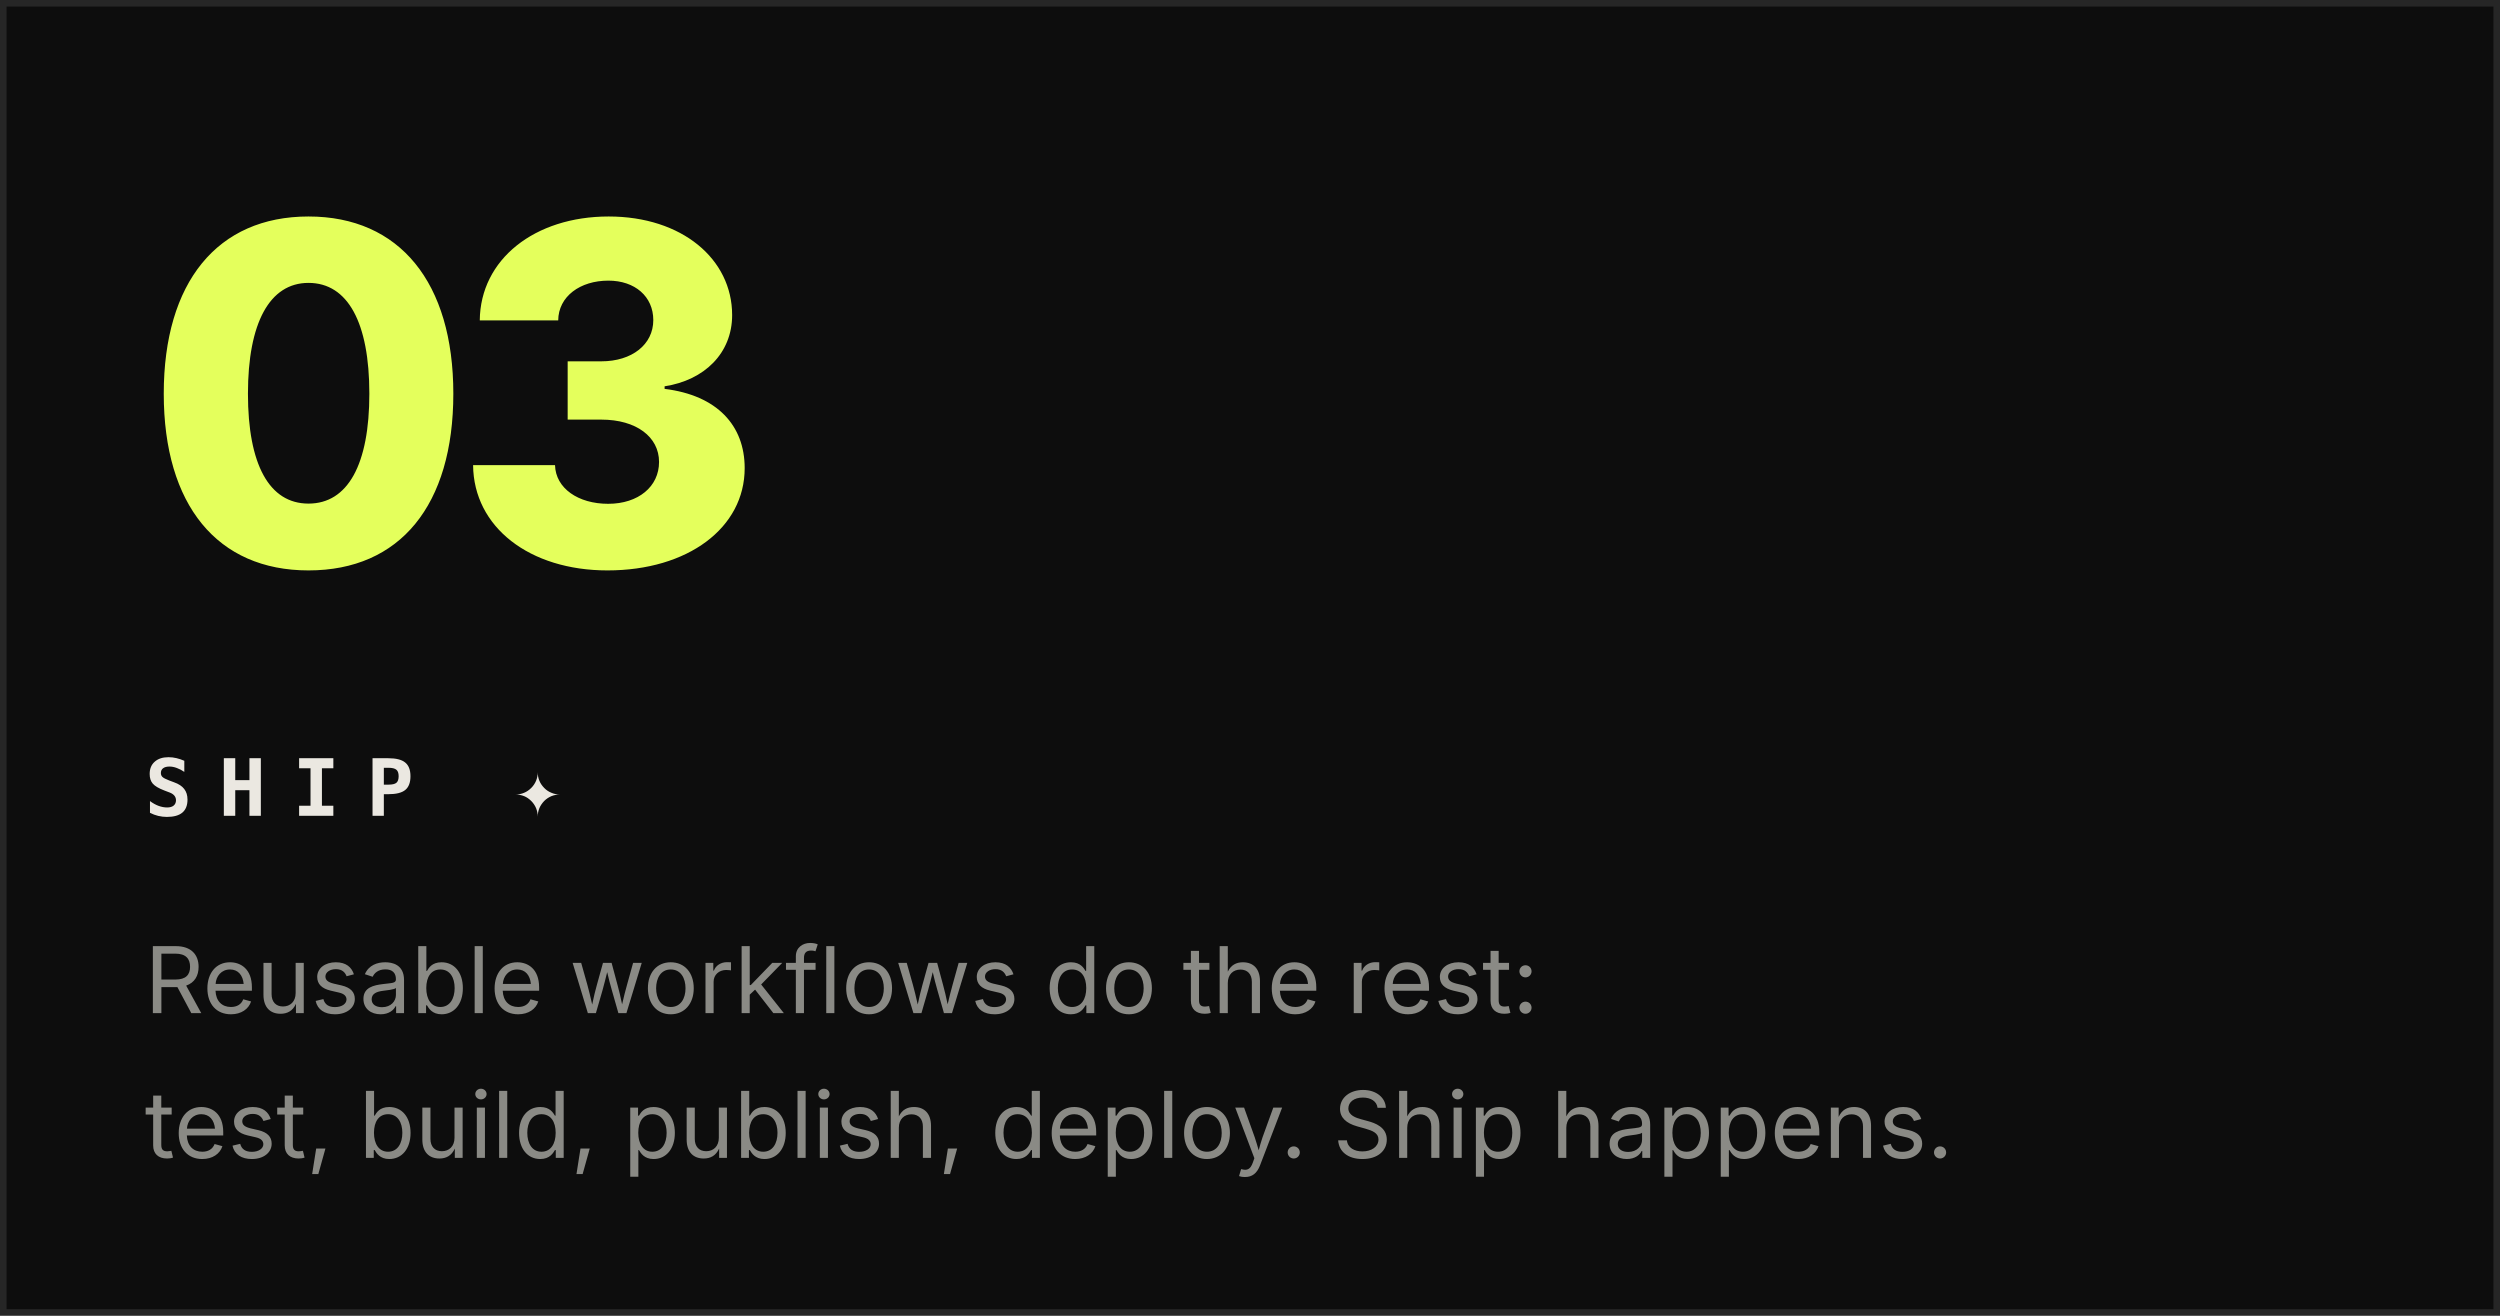
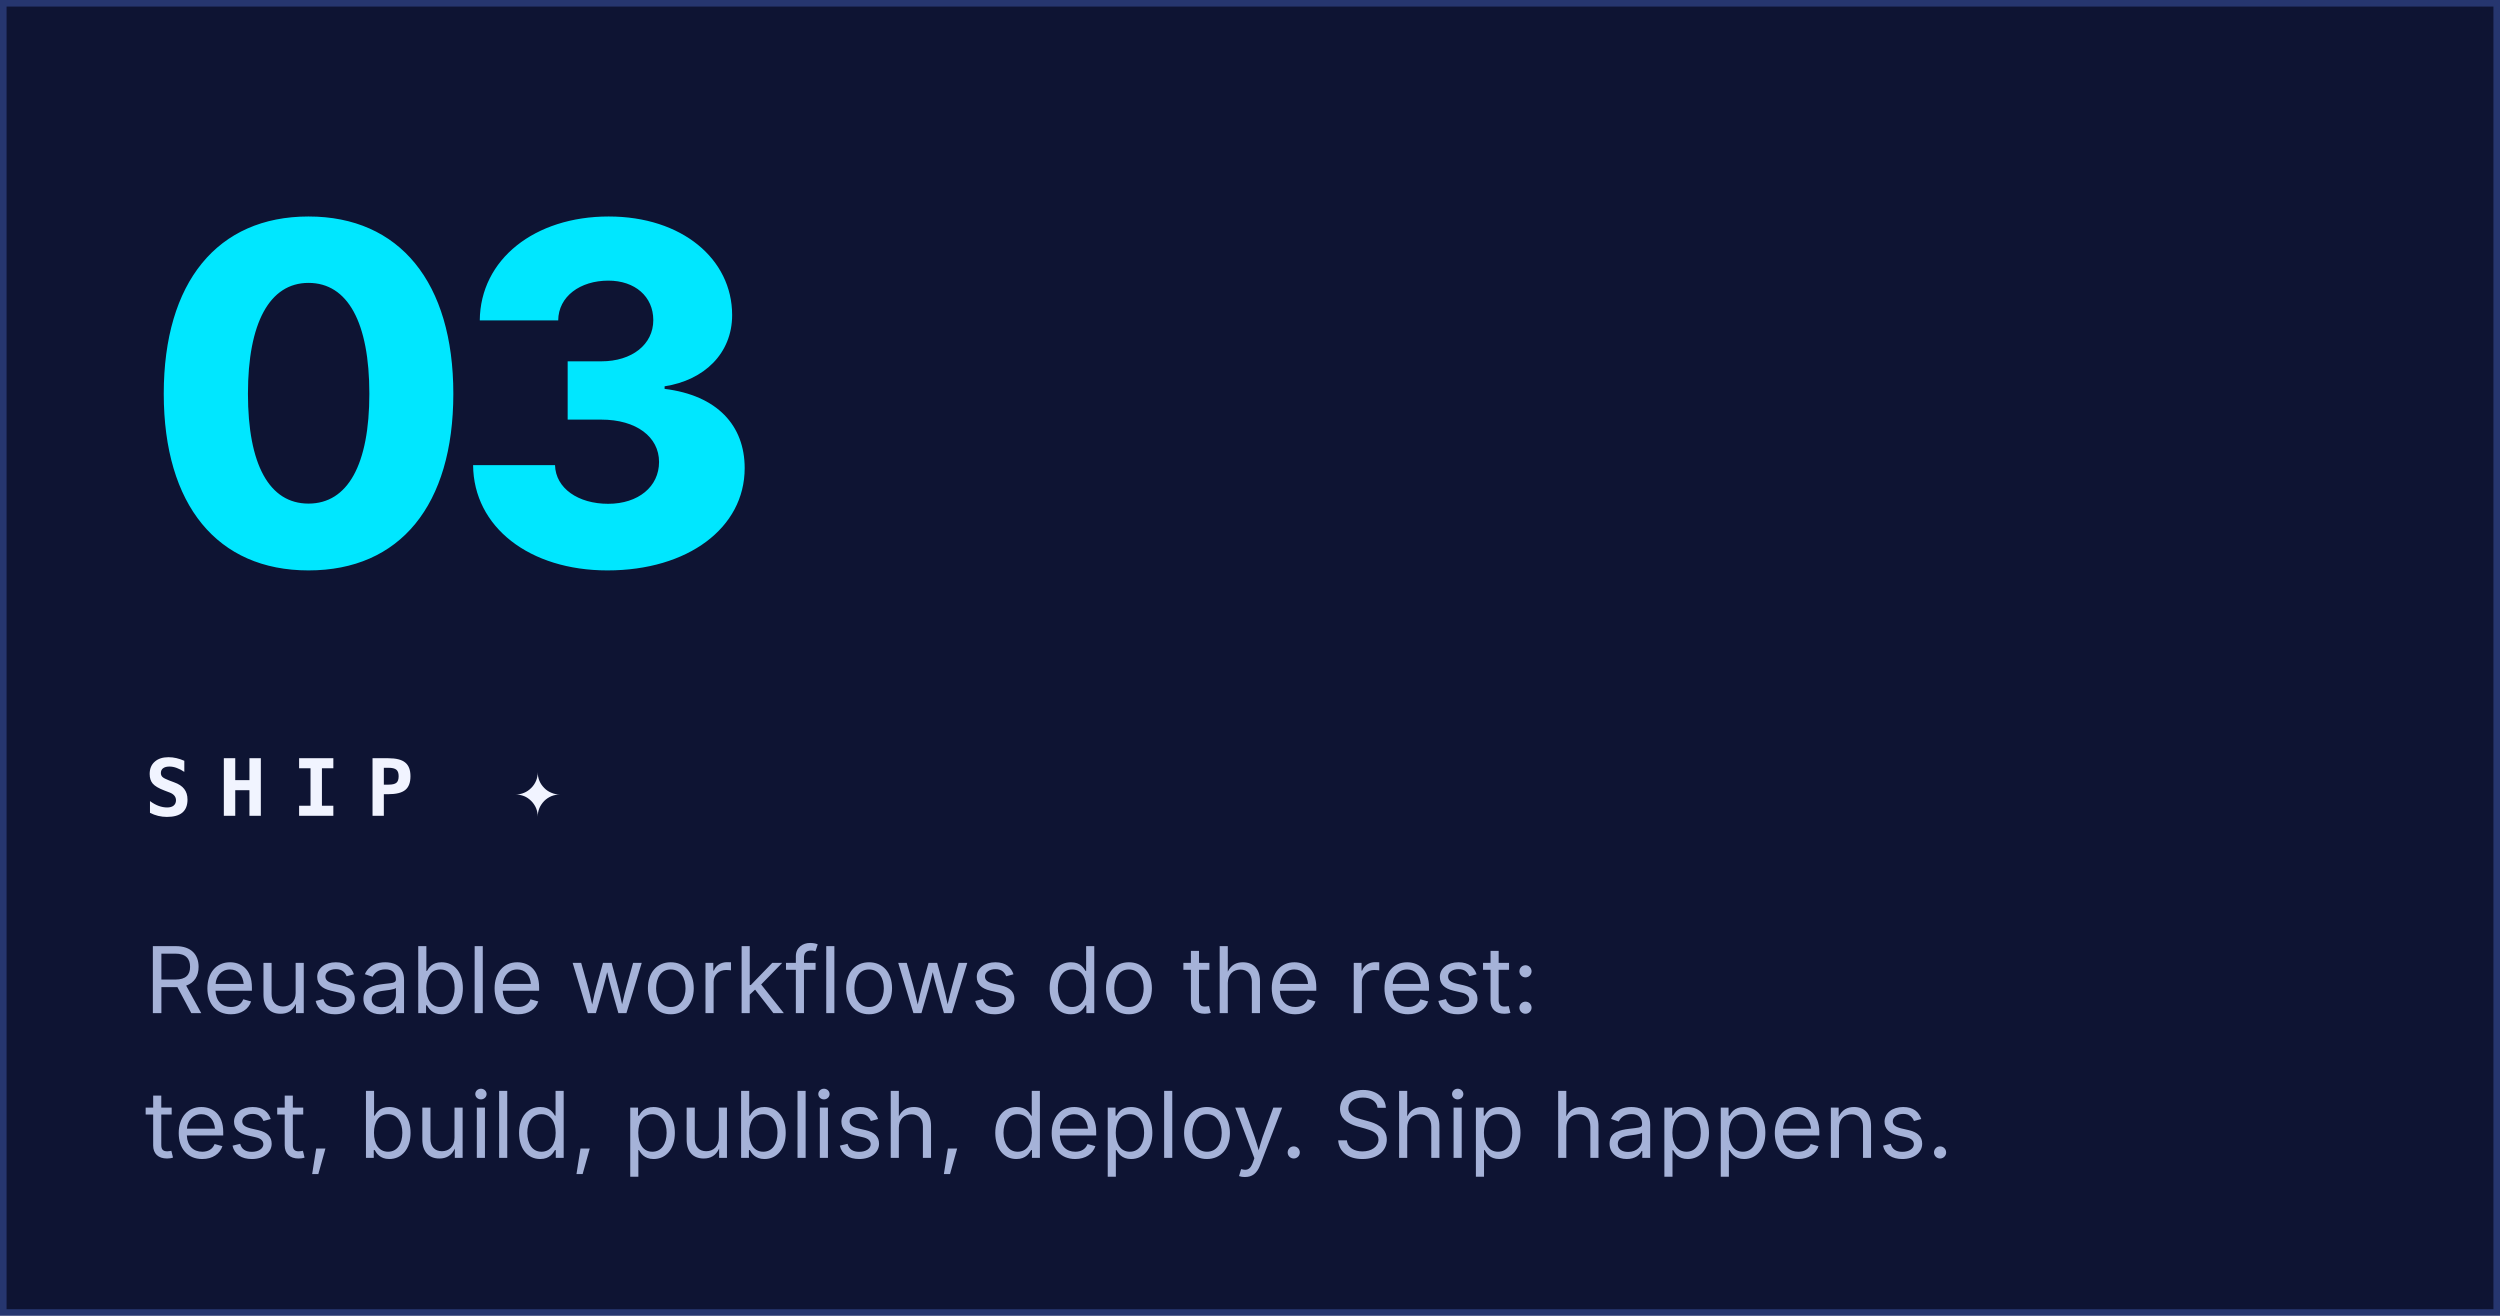
<svg xmlns="http://www.w3.org/2000/svg" width="380" height="200" viewBox="0 0 380 200" role="img" aria-label="03 SHIP">
  <style>
    .big { font: 800 72px 'Space Grotesk','Inter','Helvetica Neue',Arial,sans-serif; letter-spacing:-3px; }
-     .t { font: 600 12px ui-monospace,'SF Mono','JetBrains Mono',Menlo,Consolas,monospace; fill:#ebe8e1; letter-spacing:4px; }
-     .d { font: 400 14px 'Space Grotesk','Inter','Helvetica Neue',Arial,sans-serif; fill:#8a8a85; }
+     .t { font: 600 12px ui-monospace,'SF Mono','JetBrains Mono',Menlo,Consolas,monospace; fill:#f1f4ff; letter-spacing:4px; }
+     .d { font: 400 14px 'Space Grotesk','Inter','Helvetica Neue',Arial,sans-serif; fill:#a5b2d8; }
  </style>
-   <rect x="0.5" y="0.5" width="379" height="199" fill="#0d0d0d" stroke="#262626" />
-   <text x="22" y="86" class="big" fill="#e4ff5c">03</text>
+   <rect x="0.5" y="0.5" width="379" height="199" fill="#0e1433" stroke="#26366f" />
+   <text x="22" y="86" class="big" fill="#00e7ff">03</text>
  <text x="22" y="124" class="t">SHIP ✦</text>
  <text x="22" y="154" class="d">Reusable workflows do the rest:</text>
  <text x="22" y="176" class="d">test, build, publish, deploy. Ship happens.</text>
</svg>
